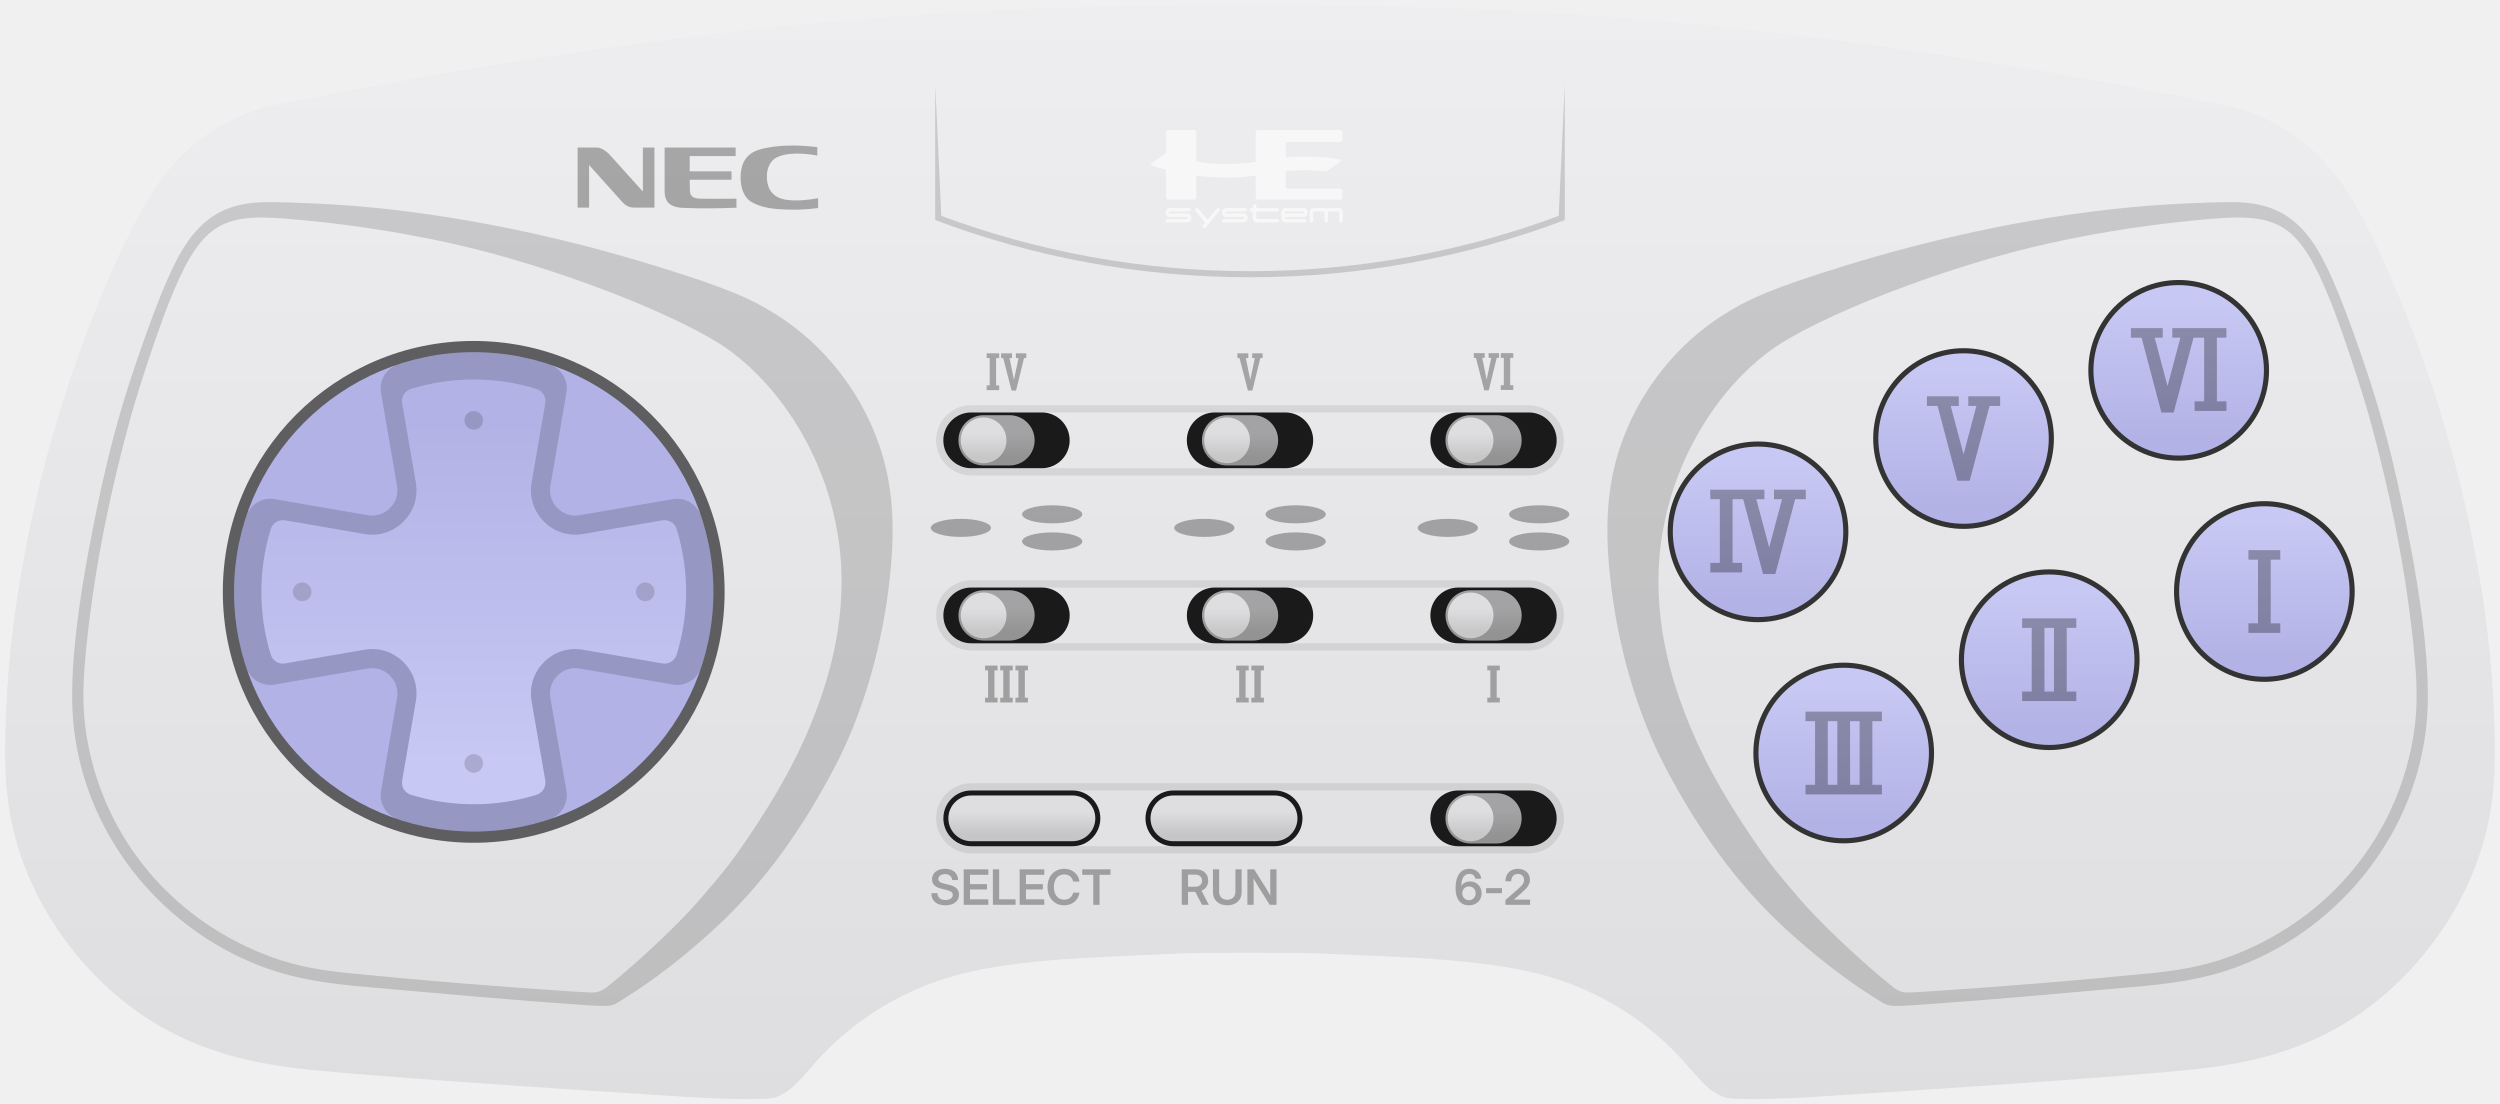
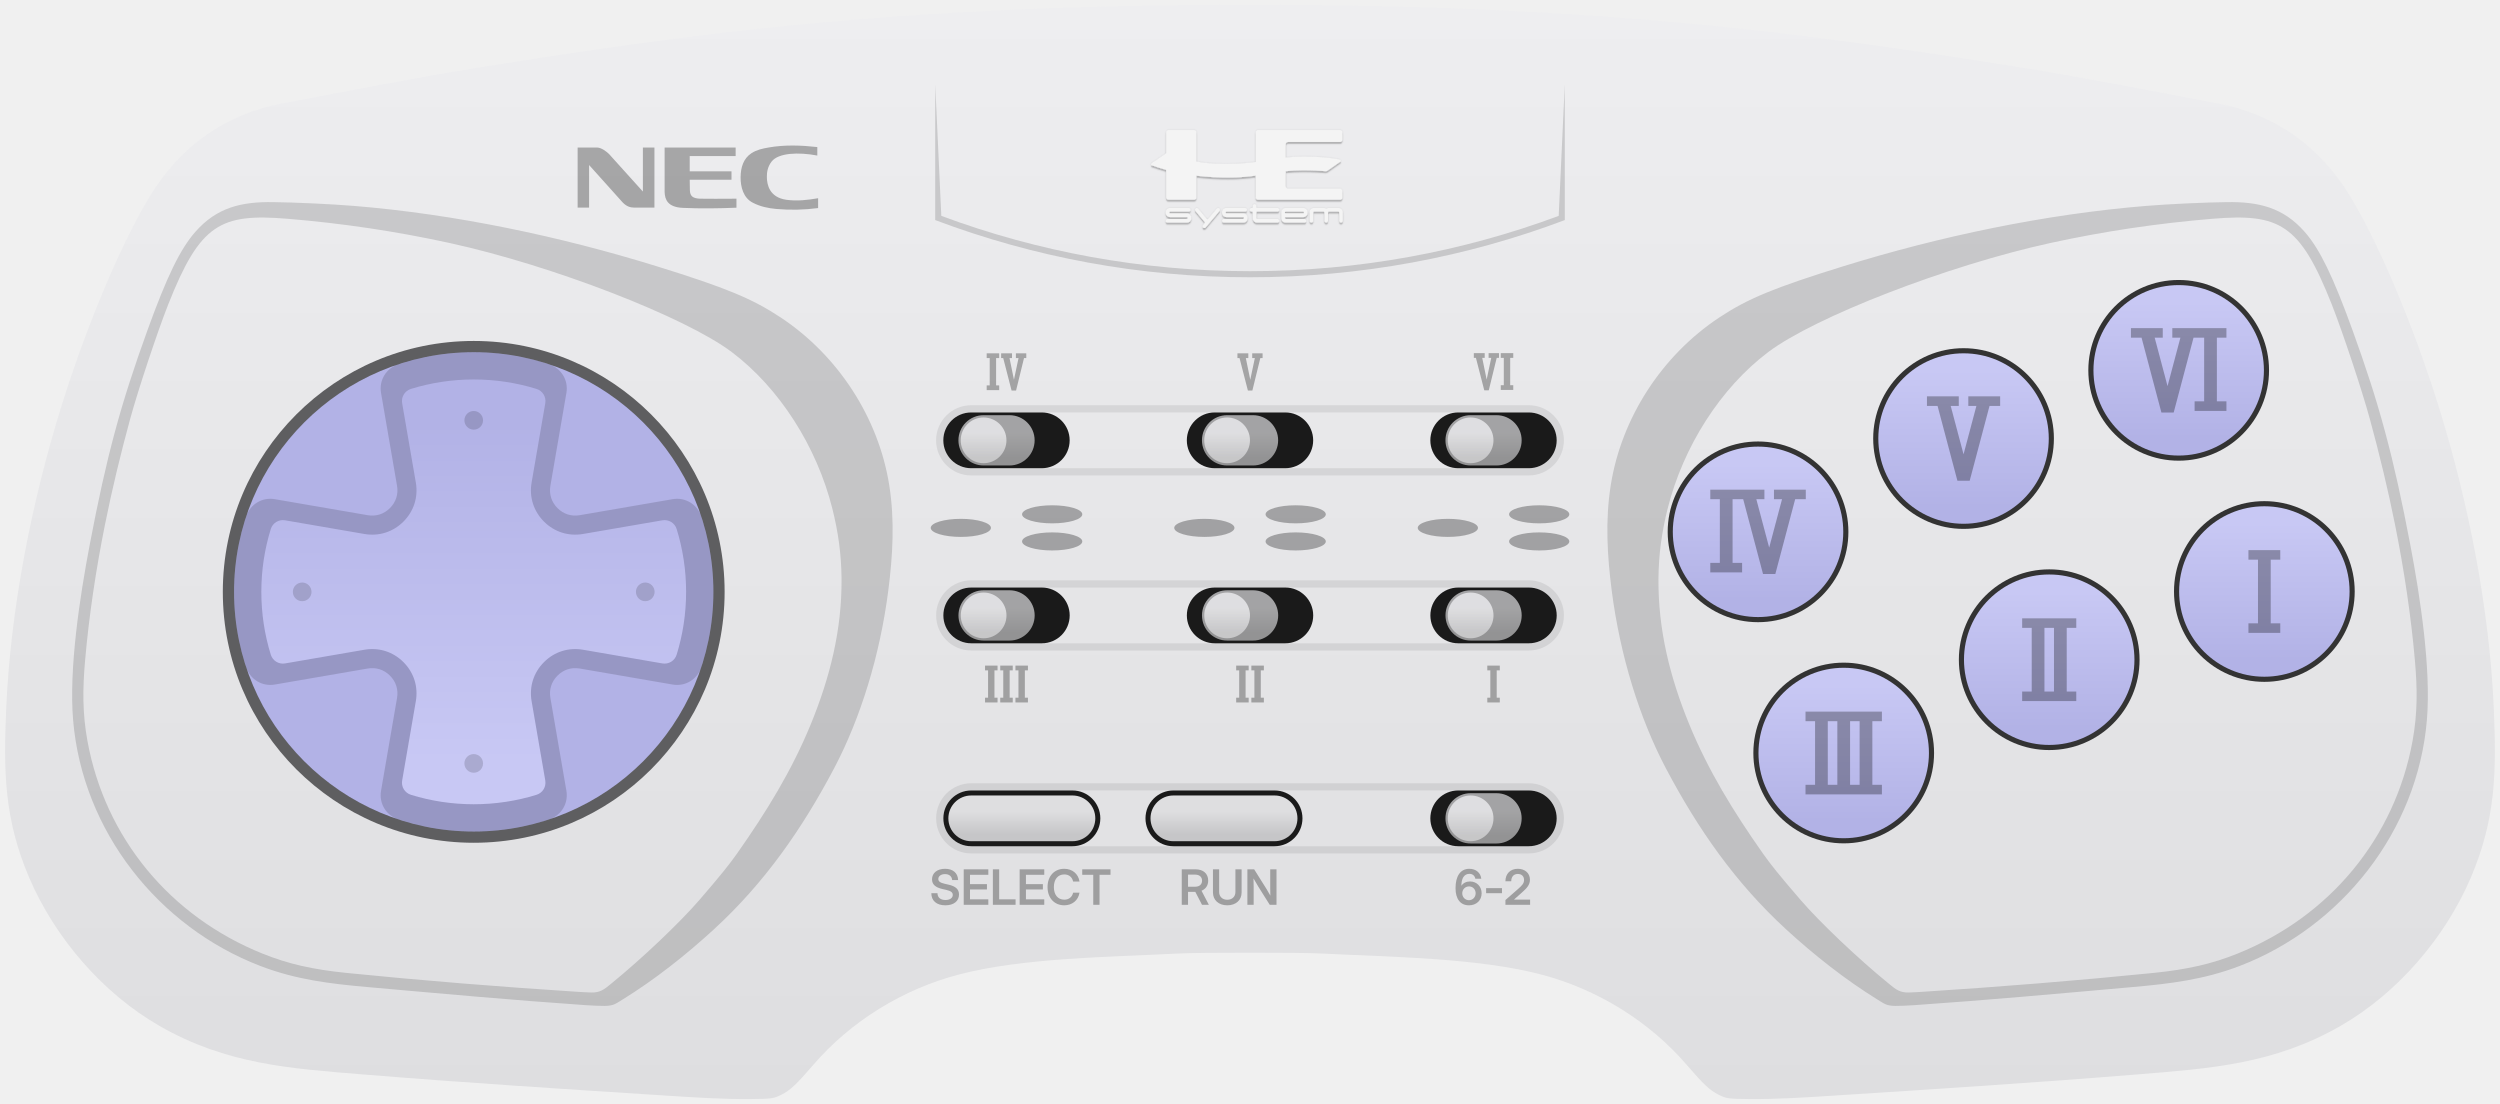
<svg xmlns="http://www.w3.org/2000/svg" xmlns:xlink="http://www.w3.org/1999/xlink" xml:space="preserve" viewBox="0 0 1232 544" width="1232px" height="544px" version="1.1" style="shape-rendering:geometricPrecision; fill-rule:evenodd; clip-rule:evenodd">
  <defs>
    <style type="text/css">
    .fil6 {fill:#1A1A1A}
    .fil7 {fill:#333333}
    .fil2 {fill:#5E5E60}
    .fil14 {fill:#B2B2E6}
    .fil5 {fill:black;fill-opacity:0.08}
    .fil1 {fill:black;fill-opacity:0.15}
    .fil3 {fill:black;fill-opacity:0.15}
    .fil9 {fill:black;fill-opacity:0.3}
    .fil8 {fill:black;fill-opacity:0.3}
-     .fil4 {fill:white;fill-opacity:0.6}
+     .fil4 {fill:#F4F4F4}
    .fil0 {fill:url(#id0)}
    .fil17 {fill:url(#id1)}
    .fil18 {fill:url(#id2)}
    .fil21 {fill:url(#id3)}
    .fil23 {fill:url(#id4)}
    .fil19 {fill:url(#id5)}
    .fil16 {fill:url(#id6)}
    .fil20 {fill:url(#id7)}
    .fil22 {fill:url(#id8)}
    .fil15 {fill:url(#id9)}
    .fil10 {fill:url(#id10)}
    .fil12 {fill:url(#id11)}
    .fil13 {fill:url(#id12);fill-opacity:0.7}
    .fil11 {fill:url(#id13);fill-opacity:0.7}
+     .shd0 {filter: drop-shadow(0px 1px .5px rgba(0, 0, 0, 0.2)) drop-shadow(0px 0px .5px rgba(0, 0, 0, 0.2))}
  </style>
    <linearGradient id="id0" gradientUnits="userSpaceOnUse" x1="616" y1="541.622" x2="616" y2="2.377">
      <stop offset="0" style="stop-opacity:1; stop-color:#DEDEE0" />
      <stop offset="1" style="stop-opacity:1; stop-color:#EEEEF0" />
    </linearGradient>
    <linearGradient id="id1" gradientUnits="userSpaceOnUse" x1="1073.655" y1="216.099" x2="1073.655" y2="148.899">
      <stop offset="0" style="stop-opacity:1; stop-color:#B2B2E6" />
      <stop offset="1" style="stop-opacity:1; stop-color:#C8C8F4" />
    </linearGradient>
    <linearGradient id="id2" gradientUnits="userSpaceOnUse" xlink:href="#id1" x1="967.636" y1="249.713" x2="967.636" y2="182.514">
  </linearGradient>
    <linearGradient id="id3" gradientUnits="userSpaceOnUse" xlink:href="#id1" x1="1009.854" y1="358.705" x2="1009.854" y2="291.505">
  </linearGradient>
    <linearGradient id="id4" gradientUnits="userSpaceOnUse" x1="603.176" y1="411.169" x2="603.176" y2="399.9">
      <stop offset="0" style="stop-opacity:1; stop-color:#C6C6C8" />
      <stop offset="1" style="stop-opacity:1; stop-color:#DEDEE0" />
    </linearGradient>
    <linearGradient id="id5" gradientUnits="userSpaceOnUse" xlink:href="#id1" x1="908.58" y1="404.679" x2="908.58" y2="337.48">
  </linearGradient>
    <linearGradient id="id6" gradientUnits="userSpaceOnUse" xlink:href="#id1" x1="866.362" y1="295.688" x2="866.362" y2="228.488">
  </linearGradient>
    <linearGradient id="id7" gradientUnits="userSpaceOnUse" xlink:href="#id1" x1="1115.874" y1="325.09" x2="1115.874" y2="257.891">
  </linearGradient>
    <linearGradient id="id8" gradientUnits="userSpaceOnUse" xlink:href="#id4" x1="503.561" y1="411.169" x2="503.561" y2="399.9">
  </linearGradient>
    <linearGradient id="id9" gradientUnits="userSpaceOnUse" xlink:href="#id1" x1="287.037" y1="207.938" x2="287.037" y2="375.4">
  </linearGradient>
    <linearGradient id="id10" gradientUnits="objectBoundingBox" xlink:href="#id4" x1="50%" y1="85%" x2="50%" y2="35%">
  </linearGradient>
    <linearGradient id="id11" gradientUnits="userSpaceOnUse" xlink:href="#id4" x1="724.717" y1="411.169" x2="724.717" y2="399.9">
  </linearGradient>
    <linearGradient id="id12" gradientUnits="userSpaceOnUse" xlink:href="#id4" x1="731.097" y1="411.958" x2="731.097" y2="399.562">
  </linearGradient>
    <linearGradient id="id13" gradientUnits="objectBoundingBox" xlink:href="#id4" x1="50%" y1="85%" x2="50%" y2="35%">
  </linearGradient>
  </defs>
  <g>
    <g id="shell">
      <path class="fil0" d="M330.484 540.054c-50.432,-3.221 -100.728,-6.422 -151.108,-10.525 -36.703,-2.989 -67.785,-5.021 -100.787,-23.959 -28.025,-16.081 -51.546,-43.455 -64.199,-73.055 -12.362,-28.918 -12.657,-52.408 -11.352,-82.918 2.112,-49.362 12.44,-101.59 27.002,-148.752 9.311,-30.153 26.491,-75.487 43.683,-103.922 15.138,-25.038 37.375,-40.7 65.914,-46.108 32.311,-6.122 64.648,-12.46 97.108,-17.691 40.23,-6.484 79.941,-12.276 120.381,-17.072 86.201,-10.224 172.205,-13.675 258.874,-13.675 86.669,0 172.673,3.451 258.874,13.675 40.44,4.796 80.151,10.588 120.381,17.072 32.46,5.231 64.797,11.569 97.108,17.691 28.539,5.408 50.776,21.07 65.914,46.108 17.192,28.435 34.372,73.769 43.683,103.922 14.562,47.162 24.89,99.39 27.002,148.752 1.305,30.51 1.01,54 -11.352,82.918 -12.653,29.6 -36.174,56.974 -64.199,73.055 -33.002,18.938 -64.084,20.97 -100.787,23.959 -50.38,4.103 -100.676,7.304 -151.108,10.525 -13.223,0.845 -26.24,1.674 -39.496,1.558 -10.304,-0.09 -11.294,-0.229 -15.028,-2.1 -4.381,-2.196 -7.439,-5.047 -15.572,-14.52 -18.681,-21.759 -44.431,-37.596 -72.172,-44.806 -31.563,-8.203 -73.584,-8.514 -107.11,-10.258 -6.959,-0.362 -21.021,-0.433 -36.138,-0.433 -15.117,0 -29.179,0.071 -36.138,0.433 -33.526,1.744 -75.547,2.055 -107.11,10.258 -27.741,7.21 -53.491,23.047 -72.172,44.806 -8.133,9.473 -11.191,12.324 -15.572,14.52 -3.734,1.871 -4.724,2.01 -15.028,2.1 -13.256,0.116 -26.273,-0.713 -39.496,-1.558z" />
      <path class="fil1" d="M306.644 492.676c15.956,-9.86 31.273,-21.971 45.054,-34.596 25.079,-22.976 43.546,-49.539 59.296,-79.343 13.19,-24.96 22.683,-56.064 26.742,-87.62 2.23,-17.337 3.235,-34.534 0.504,-51.878 -5.263,-33.42 -25.299,-64.084 -53.44,-82.744 -14.057,-9.322 -27.089,-14.712 -60.974,-25.222 -47.585,-14.758 -99.424,-25.719 -149.535,-29.812 -11.04,-0.902 -28.838,-1.725 -39.825,-1.864 -15.356,-0.194 -27.54,2.525 -38.198,14.653 -7.491,8.525 -13.98,21.973 -23.487,48.179 -13.376,36.872 -20.284,62.505 -28.557,105.96 -4.85,25.47 -10.339,61.141 -8.191,86.523 4.628,54.678 41.984,101.824 92.298,121.128 17.622,6.76 34.324,8.747 52.7,10.379 35.999,3.198 71.776,6.46 107.841,8.943 3.275,0.226 7.38,0.385 9.12,0.353 4.298,-0.077 5.196,-0.904 8.652,-3.039zm-15.302 -3.569c-2.669,-0.066 -6.522,-0.331 -7.329,-0.383 -37.246,-2.388 -76.03,-5.511 -113.029,-9.241 -17.018,-1.715 -28.992,-4.478 -41.365,-9.44 -45.928,-18.418 -77.816,-57.289 -86.506,-104.803 -2.526,-13.808 -2.403,-25.807 -1.183,-39.735 1.96,-22.365 5.385,-44.962 9.799,-66.959 3.54,-17.642 7.633,-34.524 12.371,-51.915 3.885,-14.261 13.412,-42.942 18.788,-56.566 15.691,-39.758 25.722,-44.97 58.725,-42.26 26.895,2.207 53.654,6.201 80.015,11.958 50.319,10.989 116.081,36.433 139.079,53.811 23.306,17.61 41.77,46.377 49.484,77.098 2.906,11.571 4.436,22.655 4.523,34.622 0.181,25.043 -5.657,48.445 -15.156,71.602 -9.452,23.043 -21.809,43.025 -36.192,63.513 -3.964,5.648 -8.359,11.079 -18.511,22.874 -9.758,11.339 -28.555,29.187 -43.757,41.548 -3.341,2.716 -5.257,4.388 -9.756,4.276z" />
      <path class="fil1" d="M925.356 492.676c-15.956,-9.86 -31.273,-21.971 -45.054,-34.596 -25.079,-22.976 -43.546,-49.539 -59.296,-79.343 -13.19,-24.96 -22.683,-56.064 -26.742,-87.62 -2.23,-17.337 -3.235,-34.534 -0.504,-51.878 5.263,-33.42 25.299,-64.084 53.44,-82.744 14.057,-9.322 27.089,-14.712 60.974,-25.222 47.585,-14.758 99.424,-25.719 149.535,-29.812 11.04,-0.902 28.838,-1.725 39.825,-1.864 15.356,-0.194 27.54,2.525 38.198,14.653 7.491,8.525 13.98,21.973 23.487,48.179 13.376,36.872 20.284,62.505 28.557,105.96 4.85,25.47 10.339,61.141 8.191,86.523 -4.628,54.678 -41.984,101.824 -92.298,121.128 -17.622,6.76 -34.324,8.747 -52.7,10.379 -35.999,3.198 -71.776,6.46 -107.841,8.943 -3.275,0.226 -7.38,0.385 -9.12,0.353 -4.298,-0.077 -5.196,-0.904 -8.652,-3.039zm15.302 -3.569c2.669,-0.066 6.522,-0.331 7.329,-0.383 37.246,-2.388 76.03,-5.511 113.029,-9.241 17.018,-1.715 28.992,-4.478 41.365,-9.44 45.928,-18.418 77.816,-57.289 86.506,-104.803 2.526,-13.808 2.403,-25.807 1.183,-39.735 -1.96,-22.365 -5.385,-44.962 -9.799,-66.959 -3.54,-17.642 -7.633,-34.524 -12.371,-51.915 -3.885,-14.261 -13.412,-42.942 -18.788,-56.566 -15.691,-39.758 -25.722,-44.97 -58.725,-42.26 -26.895,2.207 -53.654,6.201 -80.015,11.958 -50.319,10.989 -116.081,36.433 -139.079,53.811 -23.306,17.61 -41.77,46.377 -49.484,77.098 -2.906,11.571 -4.436,22.655 -4.523,34.622 -0.181,25.043 5.657,48.445 15.156,71.602 9.452,23.043 21.809,43.025 36.192,63.513 3.964,5.648 8.359,11.079 18.511,22.874 9.758,11.339 28.555,29.187 43.757,41.548 3.341,2.716 5.257,4.388 9.756,4.276z" />
      <circle class="fil2" cx="233.448" cy="291.67" r="123.646" />
      <path class="fil3" d="M771.123 108.457c-48.242,18.197 -100.513,28.182 -155.123,28.182 -54.61,0 -106.881,-9.985 -155.123,-28.182l0 -66.877 2.998 64.808c47.373,17.61 98.62,27.252 152.125,27.252 53.505,0 104.752,-9.642 152.125,-27.252l2.998 -64.808 0 66.877z" />
-       <path class="fil4" d="M660.393 98.399c-13.48,0 -26.961,0 -40.441,0 -0.617,0 -1.121,-0.504 -1.121,-1.121l0 -10.747c-3.96,0.545 -8.254,0.958 -13.403,0.958 -5.347,0 -10.642,-0.284 -15.861,-0.918l0 10.707c0,0.617 -0.503,1.121 -1.12,1.121l-12.645 0c-0.616,0 -1.12,-0.504 -1.12,-1.121l0 -13.589c-2.381,-0.649 -4.74,-1.39 -7.074,-2.231 -0.203,-0.073 -0.339,-0.243 -0.365,-0.456 -0.028,-0.215 0.061,-0.412 0.239,-0.535l7.2 -4.919 0 -10.346c0,-0.616 0.504,-1.121 1.12,-1.121l12.645 0c0.617,0 1.12,0.505 1.12,1.121l0 14.405c3.606,0.702 8.171,1.181 14.585,1.181 5.836,0 10.522,-0.408 14.679,-0.95l0 -14.636c0,-0.616 0.504,-1.121 1.121,-1.121 13.48,0 26.961,0 40.441,0 0.617,0 1.121,0.505 1.121,1.121l0 3.633c0,0.616 -0.504,1.12 -1.121,1.12l-25.678 0c-0.618,0 -1.121,0.504 -1.121,1.121l0 6.585c2.647,-0.299 5.422,-0.495 8.534,-0.495 4.596,0 12.698,0.249 18.201,1.487 0.221,0.05 0.382,0.216 0.426,0.439 0.045,0.223 -0.042,0.437 -0.228,0.568l-6.268 4.38c-0.327,0.228 -0.677,0.325 -1.076,0.299 -2.559,-0.173 -5.385,-0.404 -10.577,-0.44 -3.289,-0.023 -6.234,0.162 -9.012,0.459l0 7.477c0,0.618 0.503,1.121 1.121,1.121l25.678 0c0.617,0 1.121,0.503 1.121,1.12l0 3.202c0,0.617 -0.504,1.121 -1.121,1.121zm-74.526 4.088c0.484,0 0.877,0.393 0.877,0.878 0,0.484 -0.393,0.877 -0.877,0.877l-9.233 0c-0.232,0 -0.421,0.189 -0.421,0.421l0 0.117c0,0.231 0.189,0.42 0.421,0.42l8.329 0c1.157,0 2.1,0.944 2.1,2.1 0,0.089 0,0.178 0,0.267 0,1.157 -0.943,2.101 -2.1,2.101l-9.628 0c-0.484,0 -0.877,-0.394 -0.877,-0.878 0,-0.485 0.393,-0.877 0.877,-0.877l9.552 0c0.232,0 0.421,-0.189 0.421,-0.421l0 -0.116c0,-0.232 -0.189,-0.421 -0.421,-0.421l-8.329 0c-1.157,0 -2.1,-0.943 -2.1,-2.101l0 -0.266c0,-1.157 0.943,-2.101 2.1,-2.101l9.309 0zm74.993 7.181c0.485,0 0.878,-0.393 0.878,-0.878l0 -4.202c0,-1.157 -0.944,-2.101 -2.1,-2.101 -1.619,0 -3.236,0 -4.855,0 -0.455,0 -0.877,0.147 -1.222,0.395 -0.345,-0.248 -0.767,-0.395 -1.223,-0.395 -1.618,0 -3.237,0 -4.855,0 -1.157,0 -2.1,0.944 -2.1,2.101l0 4.202c0,0.485 0.393,0.878 0.877,0.878 0.485,0 0.878,-0.393 0.878,-0.878l0 -4.127c0,-0.232 0.189,-0.421 0.421,-0.421l4.703 0c0.232,0 0.421,0.189 0.421,0.421l0 4.127c0,0.485 0.393,0.878 0.878,0.878 0.484,0 0.877,-0.393 0.877,-0.878l0 -4.127c0,-0.232 0.189,-0.421 0.42,-0.421l4.704 0c0.233,0 0.421,0.189 0.421,0.421l0 4.127c0,0.485 0.393,0.878 0.877,0.878zm-47.229 -7.181c0.484,0 0.877,0.393 0.877,0.878 0,0.484 -0.393,0.877 -0.877,0.877l-9.234 0c-0.232,0 -0.421,0.189 -0.421,0.421l0 0.117c0,0.231 0.189,0.42 0.421,0.42l8.33 0c1.156,0 2.1,0.944 2.1,2.1 0,0.089 0,0.178 0,0.267 0,1.157 -0.944,2.101 -2.1,2.101l-9.628 0c-0.485,0 -0.878,-0.394 -0.878,-0.878 0,-0.485 0.393,-0.877 0.878,-0.877l9.552 0c0.232,0 0.42,-0.189 0.42,-0.421l0 -0.116c0,-0.232 -0.188,-0.421 -0.42,-0.421l-8.329 0c-1.157,0 -2.101,-0.943 -2.101,-2.101l0 -0.266c0,-1.157 0.944,-2.101 2.101,-2.101l9.309 0zm-13.981 0.314c0.311,-0.371 0.865,-0.42 1.236,-0.108 0.371,0.311 0.42,0.865 0.108,1.236l-6.82 8.128c-0.313,0.371 -0.866,0.419 -1.237,0.108 -0.371,-0.311 -0.42,-0.864 -0.108,-1.235l0.842 -1.004c0.133,-0.158 0.133,-0.383 0,-0.541l-4.579 -5.456c-0.311,-0.371 -0.262,-0.925 0.109,-1.236 0.371,-0.312 0.924,-0.263 1.236,0.108l4.284 5.106c0.083,0.098 0.194,0.15 0.323,0.15 0.128,0 0.239,-0.052 0.321,-0.15l4.285 -5.106zm43.18 5.112c0.485,0 0.877,0.392 0.877,0.877 0,0.485 -0.392,0.878 -0.877,0.878l-9.308 0c-1.157,0 -2.101,-0.944 -2.101,-2.101 0,-0.993 0,-1.986 0,-2.979 0,-1.157 0.944,-2.101 2.101,-2.101l8.761 0c1.157,0 2.101,0.944 2.101,2.101 0,0.089 0,0.178 0,0.266 0,1.158 -0.944,2.101 -2.101,2.101l-8.686 0c-0.232,0 -0.421,0.189 -0.421,0.421l0 0.116c0,0.232 0.189,0.421 0.421,0.421l9.233 0zm-9.233 -3.671l8.611 0c0.232,0 0.421,0.189 0.421,0.421l0 0.117c0,0.231 -0.189,0.42 -0.421,0.42l-8.611 0c-0.232,0 -0.421,-0.189 -0.421,-0.42l0 -0.117c0,-0.232 0.189,-0.421 0.421,-0.421zm-4.09 3.671c0.484,0 0.877,0.392 0.877,0.877 0,0.484 -0.393,0.878 -0.877,0.878l-10.027 0c-1.157,0 -2.1,-0.944 -2.1,-2.101l0 -2.904c0,-0.232 -0.189,-0.421 -0.42,-0.421l-0.218 0c-0.485,0 -0.878,-0.393 -0.878,-0.877 0,-0.485 0.393,-0.878 0.878,-0.878l0.217 0c0.232,0 0.421,-0.188 0.421,-0.42l0 -0.617c0,-0.485 0.393,-0.878 0.877,-0.878 0.485,0 0.878,0.393 0.878,0.878l0 0.617c0,0.232 0.189,0.42 0.421,0.42l9.951 0c0.484,0 0.877,0.393 0.877,0.878 0,0.484 -0.393,0.877 -0.877,0.877l-9.951 0c-0.232,0 -0.421,0.189 -0.421,0.421l0 2.829c0,0.232 0.189,0.421 0.421,0.421l9.951 0z" />
+       <path class="fil4 shd0" d="M660.393 98.399c-13.48,0 -26.961,0 -40.441,0 -0.617,0 -1.121,-0.504 -1.121,-1.121l0 -10.747c-3.96,0.545 -8.254,0.958 -13.403,0.958 -5.347,0 -10.642,-0.284 -15.861,-0.918l0 10.707c0,0.617 -0.503,1.121 -1.12,1.121l-12.645 0c-0.616,0 -1.12,-0.504 -1.12,-1.121l0 -13.589c-2.381,-0.649 -4.74,-1.39 -7.074,-2.231 -0.203,-0.073 -0.339,-0.243 -0.365,-0.456 -0.028,-0.215 0.061,-0.412 0.239,-0.535l7.2 -4.919 0 -10.346c0,-0.616 0.504,-1.121 1.12,-1.121l12.645 0c0.617,0 1.12,0.505 1.12,1.121l0 14.405c3.606,0.702 8.171,1.181 14.585,1.181 5.836,0 10.522,-0.408 14.679,-0.95l0 -14.636c0,-0.616 0.504,-1.121 1.121,-1.121 13.48,0 26.961,0 40.441,0 0.617,0 1.121,0.505 1.121,1.121l0 3.633c0,0.616 -0.504,1.12 -1.121,1.12l-25.678 0c-0.618,0 -1.121,0.504 -1.121,1.121l0 6.585c2.647,-0.299 5.422,-0.495 8.534,-0.495 4.596,0 12.698,0.249 18.201,1.487 0.221,0.05 0.382,0.216 0.426,0.439 0.045,0.223 -0.042,0.437 -0.228,0.568l-6.268 4.38c-0.327,0.228 -0.677,0.325 -1.076,0.299 -2.559,-0.173 -5.385,-0.404 -10.577,-0.44 -3.289,-0.023 -6.234,0.162 -9.012,0.459l0 7.477c0,0.618 0.503,1.121 1.121,1.121l25.678 0c0.617,0 1.121,0.503 1.121,1.12l0 3.202c0,0.617 -0.504,1.121 -1.121,1.121zm-74.526 4.088c0.484,0 0.877,0.393 0.877,0.878 0,0.484 -0.393,0.877 -0.877,0.877l-9.233 0c-0.232,0 -0.421,0.189 -0.421,0.421l0 0.117c0,0.231 0.189,0.42 0.421,0.42l8.329 0c1.157,0 2.1,0.944 2.1,2.1 0,0.089 0,0.178 0,0.267 0,1.157 -0.943,2.101 -2.1,2.101l-9.628 0c-0.484,0 -0.877,-0.394 -0.877,-0.878 0,-0.485 0.393,-0.877 0.877,-0.877l9.552 0c0.232,0 0.421,-0.189 0.421,-0.421l0 -0.116c0,-0.232 -0.189,-0.421 -0.421,-0.421l-8.329 0c-1.157,0 -2.1,-0.943 -2.1,-2.101l0 -0.266c0,-1.157 0.943,-2.101 2.1,-2.101l9.309 0zm74.993 7.181c0.485,0 0.878,-0.393 0.878,-0.878l0 -4.202c0,-1.157 -0.944,-2.101 -2.1,-2.101 -1.619,0 -3.236,0 -4.855,0 -0.455,0 -0.877,0.147 -1.222,0.395 -0.345,-0.248 -0.767,-0.395 -1.223,-0.395 -1.618,0 -3.237,0 -4.855,0 -1.157,0 -2.1,0.944 -2.1,2.101l0 4.202c0,0.485 0.393,0.878 0.877,0.878 0.485,0 0.878,-0.393 0.878,-0.878l0 -4.127c0,-0.232 0.189,-0.421 0.421,-0.421l4.703 0c0.232,0 0.421,0.189 0.421,0.421l0 4.127c0,0.485 0.393,0.878 0.878,0.878 0.484,0 0.877,-0.393 0.877,-0.878l0 -4.127c0,-0.232 0.189,-0.421 0.42,-0.421l4.704 0c0.233,0 0.421,0.189 0.421,0.421l0 4.127c0,0.485 0.393,0.878 0.877,0.878zm-47.229 -7.181c0.484,0 0.877,0.393 0.877,0.878 0,0.484 -0.393,0.877 -0.877,0.877l-9.234 0c-0.232,0 -0.421,0.189 -0.421,0.421l0 0.117c0,0.231 0.189,0.42 0.421,0.42l8.33 0c1.156,0 2.1,0.944 2.1,2.1 0,0.089 0,0.178 0,0.267 0,1.157 -0.944,2.101 -2.1,2.101l-9.628 0c-0.485,0 -0.878,-0.394 -0.878,-0.878 0,-0.485 0.393,-0.877 0.878,-0.877l9.552 0c0.232,0 0.42,-0.189 0.42,-0.421l0 -0.116c0,-0.232 -0.188,-0.421 -0.42,-0.421l-8.329 0c-1.157,0 -2.101,-0.943 -2.101,-2.101l0 -0.266c0,-1.157 0.944,-2.101 2.101,-2.101l9.309 0zm-13.981 0.314c0.311,-0.371 0.865,-0.42 1.236,-0.108 0.371,0.311 0.42,0.865 0.108,1.236l-6.82 8.128c-0.313,0.371 -0.866,0.419 -1.237,0.108 -0.371,-0.311 -0.42,-0.864 -0.108,-1.235l0.842 -1.004c0.133,-0.158 0.133,-0.383 0,-0.541l-4.579 -5.456c-0.311,-0.371 -0.262,-0.925 0.109,-1.236 0.371,-0.312 0.924,-0.263 1.236,0.108l4.284 5.106c0.083,0.098 0.194,0.15 0.323,0.15 0.128,0 0.239,-0.052 0.321,-0.15l4.285 -5.106zm43.18 5.112c0.485,0 0.877,0.392 0.877,0.877 0,0.485 -0.392,0.878 -0.877,0.878l-9.308 0c-1.157,0 -2.101,-0.944 -2.101,-2.101 0,-0.993 0,-1.986 0,-2.979 0,-1.157 0.944,-2.101 2.101,-2.101l8.761 0c1.157,0 2.101,0.944 2.101,2.101 0,0.089 0,0.178 0,0.266 0,1.158 -0.944,2.101 -2.101,2.101l-8.686 0c-0.232,0 -0.421,0.189 -0.421,0.421l0 0.116c0,0.232 0.189,0.421 0.421,0.421l9.233 0zm-9.233 -3.671l8.611 0c0.232,0 0.421,0.189 0.421,0.421l0 0.117c0,0.231 -0.189,0.42 -0.421,0.42l-8.611 0c-0.232,0 -0.421,-0.189 -0.421,-0.42l0 -0.117c0,-0.232 0.189,-0.421 0.421,-0.421zm-4.09 3.671c0.484,0 0.877,0.392 0.877,0.877 0,0.484 -0.393,0.878 -0.877,0.878l-10.027 0c-1.157,0 -2.1,-0.944 -2.1,-2.101l0 -2.904c0,-0.232 -0.189,-0.421 -0.42,-0.421l-0.218 0c-0.485,0 -0.878,-0.393 -0.878,-0.877 0,-0.485 0.393,-0.878 0.878,-0.878l0.217 0c0.232,0 0.421,-0.188 0.421,-0.42l0 -0.617c0,-0.485 0.393,-0.878 0.877,-0.878 0.485,0 0.878,0.393 0.878,0.878l0 0.617c0,0.232 0.189,0.42 0.421,0.42l9.951 0c0.484,0 0.877,0.393 0.877,0.878 0,0.484 -0.393,0.877 -0.877,0.877l-9.951 0c-0.232,0 -0.421,0.189 -0.421,0.421l0 2.829c0,0.232 0.189,0.421 0.421,0.421l9.951 0z" />
      <path class="fil5" d="M478.607 203.254c-7.59,0 -13.744,6.153 -13.744,13.743 0,7.591 6.154,13.744 13.744,13.744 94.002,0 149.618,0 274.786,0 7.59,0 13.743,-6.153 13.743,-13.744 0,-7.59 -6.153,-13.743 -13.743,-13.743 -125.158,0 -180.788,0 -274.786,0zm274.786 -3.552c9.552,0 17.296,7.743 17.296,17.295 0,9.552 -7.744,17.296 -17.296,17.296 -91.74,0 -182.608,0 -274.786,0 -9.552,0 -17.296,-7.744 -17.296,-17.296 0,-9.552 7.744,-17.295 17.296,-17.295 93.078,0 184.44,0 274.786,0z" />
      <path class="fil5" d="M478.623 289.535c-7.59,0 -13.743,6.153 -13.743,13.743 0,7.59 6.153,13.744 13.743,13.744 94.002,0 149.618,0 274.786,0 7.59,0 13.743,-6.154 13.743,-13.744 0,-7.59 -6.153,-13.743 -13.743,-13.743 -125.157,0 -180.788,0 -274.786,0zm274.786 -3.552c9.552,0 17.296,7.743 17.296,17.295 0,9.552 -7.744,17.296 -17.296,17.296 -91.74,0 -182.608,0 -274.786,0 -9.552,0 -17.296,-7.744 -17.296,-17.296 0,-9.552 7.744,-17.295 17.296,-17.295 93.079,0 184.44,0 274.786,0z" />
      <path class="fil5" d="M478.623 389.537c-7.59,0 -13.743,6.154 -13.743,13.744 0,7.59 6.153,13.743 13.743,13.743 94.002,0 149.618,0 274.786,0 7.59,0 13.743,-6.153 13.743,-13.743 0,-7.59 -6.153,-13.744 -13.743,-13.744 -125.157,0 -180.788,0 -274.786,0zm274.786 -3.552c9.552,0 17.296,7.744 17.296,17.296 0,9.552 -7.744,17.295 -17.296,17.295 -91.74,0 -182.608,0 -274.786,0 -9.552,0 -17.296,-7.743 -17.296,-17.295 0,-9.552 7.744,-17.296 17.296,-17.296 93.079,0 184.44,0 274.786,0z" />
      <path class="fil6" d="M478.623 389.537c-7.59,0 -13.743,6.154 -13.743,13.744 0,7.59 6.153,13.743 13.743,13.743 20.482,0 29.569,0 49.876,0 7.591,0 13.744,-6.153 13.744,-13.743 0,-7.59 -6.153,-13.744 -13.744,-13.744 -20.528,0 -29.108,0 -49.876,0z" />
      <path class="fil6" d="M578.238 389.537c-7.59,0 -13.744,6.154 -13.744,13.744 0,7.59 6.154,13.743 13.744,13.743 20.482,0 29.569,0 49.876,0 7.59,0 13.743,-6.153 13.743,-13.743 0,-7.59 -6.153,-13.744 -13.743,-13.744 -20.529,0 -29.108,0 -49.876,0z" />
      <circle class="fil7" cx="866.362" cy="262.088" r="44.528" />
      <circle class="fil7" cx="1073.655" cy="182.499" r="44.528" />
      <circle class="fil7" cx="967.636" cy="216.114" r="44.528" />
      <circle class="fil7" cx="908.58" cy="371.08" r="44.528" />
      <circle class="fil7" cx="1115.874" cy="291.491" r="44.528" />
      <circle class="fil7" cx="1009.854" cy="325.105" r="44.528" />
    </g>
    <g>
      <path class="fil8" d="M284.659 72.695l9.516 0c2.18,0 4.759,2.046 5.915,3.157l16.72 18.544 0 -21.701 5.693 0 0 29.617 -9.962 0c-1.778,-0.044 -3.513,-0.4 -5.558,-2.401l-16.676 -18.588 0 20.989 -5.648 0 0 -29.617zm118.51 29.839c-6.826,0.905 -13.73,1.054 -20.589,0.445 -4.047,-0.356 -8.004,-1.201 -11.651,-3.113 -4.58,-2.357 -6.003,-7.693 -5.958,-12.54 0.044,-4.847 1.378,-9.205 5.336,-11.829 2.623,-1.69 5.425,-2.268 8.404,-2.802 8.049,-1.423 16.143,-1.111 24.058,-0.222l0 4.18c-9.338,-1.779 -19.122,-1.334 -22.501,2.935 -2.046,2.668 -2.357,5.336 -2.357,7.56 0,4.002 1.379,10.094 9.516,11.295 5.337,0.756 10.584,0.134 15.742,-0.756l0 4.847zm-58.299 -4.625c0.845,0.045 13.652,0.089 18.055,0l0 4.447c-8.849,0.356 -17.388,0.49 -26.326,0.089 -7.604,-0.311 -8.938,-4.135 -9.071,-7.782l0 -21.968 34.997 0 0 4.225 -22.635 0 0 7.515 20.589 0 0 4.136 -20.589 0c0,2.223 0.044,4.758 0.089,5.203 0.089,2.89 1.423,3.957 4.891,4.135z" />
      <path class="fil9" d="M465.875 446.139c4.144,0 6.724,-2.064 6.724,-5.32 0,-2.564 -1.624,-4.072 -5.244,-4.88l-1.772 -0.408c-2.28,-0.528 -3.184,-1.184 -3.184,-2.356 0,-1.428 1.372,-2.42 3.312,-2.42 2.044,0 3.384,1.112 3.512,2.948l2.932 0c-0.104,-3.464 -2.52,-5.564 -6.432,-5.564 -3.864,0 -6.42,2.076 -6.42,5.188 0,2.448 1.6,3.98 5.092,4.776l1.88 0.424c2.336,0.536 3.252,1.252 3.252,2.48 0,1.536 -1.444,2.516 -3.628,2.516 -2.432,0 -3.888,-1.252 -3.908,-3.36l-3.028 0c0,3.736 2.584,5.976 6.912,5.976zm9.044 -0.268l12.128 0 0 -2.68 -9.032 0 0 -4.852 8.352 0 0 -2.64 -8.352 0 0 -4.612 9.032 0 0 -2.68 -12.128 0 0 17.464zm14.368 0l11.192 0 0 -2.68 -8.096 0 0 -14.788 -3.096 0 0 17.468zm13.196 0l12.128 0 0 -2.68 -9.032 0 0 -4.852 8.352 0 0 -2.64 -8.352 0 0 -4.612 9.032 0 0 -2.68 -12.128 0 0 17.464zm21.972 0.264c3.936,0 6.936,-2.436 7.524,-6.236l-3.14 0c-0.492,2.208 -2.136,3.46 -4.36,3.46 -3.212,0 -5.132,-2.468 -5.132,-6.208 0,-3.764 1.932,-6.232 5.132,-6.232 2.236,0 3.88,1.264 4.348,3.484l3.152 0c-0.588,-3.812 -3.588,-6.26 -7.524,-6.26 -4.816,0 -8.228,3.536 -8.228,9.008 0,5.436 3.412,8.984 8.228,8.984zm8.864 -15.048l5.436 0 0 14.788 3.096 0 0 -14.788 5.411 0 0 -2.68 -13.943 0 0 2.68z" />
      <path class="fil9" d="M582.365 445.875l3.096 0 0 -6.36 3.516 0c0.031,0 0.056,0 0.079,0l3.285 6.36 3.384 0 -3.62 -6.92c2.06,-0.84 3.292,-2.584 3.292,-4.972 0,-3.432 -2.384,-5.58 -6.224,-5.58l-6.808 0 0 17.472zm3.096 -8.904l0 -5.952 3.54 0c2.084,0 3.372,1.14 3.372,2.964 0,1.836 -1.288,2.988 -3.352,2.988l-3.56 0zm19.348 9.168c4.272,0 7.052,-2.596 7.052,-6.308l0 -11.428 -3.048 0 0 11.18c0,2.228 -1.548,3.82 -4.004,3.82 -2.452,0 -4.012,-1.604 -4.012,-3.82l0 -11.18 -3.048 0 0 11.428c0,3.724 2.78,6.308 7.06,6.308zm9.9 -0.264l3.096 0 0 -8.784c0,-0.76 -0.012,-2.26 -0.084,-4.208 1.064,1.888 1.988,3.436 2.48,4.22l5.52 8.772 3.34 0 0 -17.472 -3.096 0 0 9.52c0,0.692 0.024,2.148 0.072,3.46 -0.692,-1.244 -1.464,-2.58 -1.872,-3.236l-6.116 -9.744 -3.34 0 0 17.472z" />
      <path class="fil9" d="M723.898 446.139c3.676,0 6.252,-2.424 6.252,-5.94 0,-3.34 -2.412,-5.816 -5.724,-5.816 -1.832,0 -3.392,0.776 -4.24,2.112l-0.02 0c0,-3.468 1.268,-5.864 3.944,-5.864 1.608,0 2.656,0.936 2.936,2.408l2.928 0c-0.304,-2.844 -2.552,-4.896 -5.888,-4.896 -4.516,0 -6.8,3.764 -6.8,9.544 0,5.36 2.412,8.452 6.612,8.452zm-0.012 -2.52c-1.836,0 -3.292,-1.492 -3.292,-3.408 0,-1.904 1.48,-3.388 3.332,-3.388 1.864,0 3.272,1.46 3.272,3.376 0,1.928 -1.456,3.42 -3.312,3.42zm16.296 -5.948l-7.824 0 0 2.488 7.824 0 0 -2.488zm1.696 8.204l12.16 0 0 -2.544 -7.944 0 0 -0.02 4.024 -3.58c2.48,-2.172 3.84,-3.828 3.84,-6.208 0,-3.248 -2.492,-5.384 -5.968,-5.384 -3.732,0 -6.124,2.46 -6.124,6.156l2.872 0c0,-2.24 1.216,-3.612 3.252,-3.612 1.884,0 3.064,1.148 3.064,2.98 0,1.7 -1.076,2.744 -2.84,4.32l-6.336 5.548 0 2.344z" />
      <path class="fil8" d="M593.502 255.685c8.197,0 14.842,1.993 14.842,4.453 0,2.459 -6.645,4.453 -14.842,4.453 -8.197,0 -14.843,-1.994 -14.843,-4.453 0,-2.46 6.646,-4.453 14.843,-4.453zm45.013 -6.679c8.197,0 14.842,1.993 14.842,4.453 0,2.459 -6.645,4.453 -14.842,4.453 -8.198,0 -14.843,-1.994 -14.843,-4.453 0,-2.46 6.645,-4.453 14.843,-4.453zm0 13.358c8.197,0 14.842,1.994 14.842,4.453 0,2.46 -6.645,4.453 -14.842,4.453 -8.198,0 -14.843,-1.993 -14.843,-4.453 0,-2.459 6.645,-4.453 14.843,-4.453z" />
      <path class="fil8" d="M473.499 255.685c8.197,0 14.842,1.993 14.842,4.453 0,2.459 -6.645,4.453 -14.842,4.453 -8.197,0 -14.843,-1.994 -14.843,-4.453 0,-2.46 6.646,-4.453 14.843,-4.453zm45.013 -6.679c8.197,0 14.842,1.993 14.842,4.453 0,2.459 -6.645,4.453 -14.842,4.453 -8.198,0 -14.843,-1.994 -14.843,-4.453 0,-2.46 6.645,-4.453 14.843,-4.453zm0 13.358c8.197,0 14.842,1.994 14.842,4.453 0,2.46 -6.645,4.453 -14.842,4.453 -8.198,0 -14.843,-1.993 -14.843,-4.453 0,-2.459 6.645,-4.453 14.843,-4.453z" />
      <path class="fil8" d="M713.505 255.685c8.197,0 14.842,1.993 14.842,4.453 0,2.459 -6.645,4.453 -14.842,4.453 -8.197,0 -14.843,-1.994 -14.843,-4.453 0,-2.46 6.646,-4.453 14.843,-4.453zm45.013 -6.679c8.197,0 14.842,1.993 14.842,4.453 0,2.459 -6.645,4.453 -14.842,4.453 -8.198,0 -14.843,-1.994 -14.843,-4.453 0,-2.46 6.645,-4.453 14.843,-4.453zm0 13.358c8.197,0 14.842,1.994 14.842,4.453 0,2.46 -6.645,4.453 -14.842,4.453 -8.198,0 -14.843,-1.993 -14.843,-4.453 0,-2.459 6.645,-4.453 14.843,-4.453z" />
      <path class="fil9" d="M739.577 192.174l0 -2.347 1.494 0 0 -13.467 -1.494 0 0 -2.347 6.16 0 0 2.347 -1.52 0 0 13.467 1.52 0 0 2.347 -6.16 0zm-8.124 0.186l-4.12 -16 -1.031 0 0 -2.347 5.36 0 0 2.347 -1.227 0 2.187 10.693 2.262 -10.693 -1.302 0 0 -2.347 5.12 0 0 2.347 -1.12 0 -3.92 16 -2.209 0z" />
      <polygon class="fil9" points="614.959,192.454 610.839,176.453 609.808,176.453 609.808,174.107 615.168,174.107 615.168,176.453 613.941,176.453 616.128,187.147 618.39,176.453 617.088,176.453 617.088,174.107 622.208,174.107 622.208,176.453 621.088,176.453 617.168,192.454 " />
      <path class="fil9" d="M498.505 192.454l-4.12 -16.001 -1.031 0 0 -2.346 5.36 0 0 2.346 -1.227 0 2.187 10.694 2.262 -10.694 -1.302 0 0 -2.346 5.12 0 0 2.346 -1.12 0 -3.92 16.001 -2.209 0zm-12.266 -0.187l0 -2.347 1.493 0 0 -13.467 -1.493 0 0 -2.346 6.159 0 0 2.346 -1.519 0 0 13.467 1.519 0 0 2.347 -6.159 0z" />
      <path class="fil9" d="M500.405 346.169l0 -2.346 1.494 0 0 -13.467 -1.494 0 0 -2.347 6.16 0 0 2.347 -1.519 0 0 13.467 1.519 0 0 2.346 -6.16 0zm-7.488 0l0 -2.346 1.493 0 0 -13.467 -1.493 0 0 -2.347 6.16 0 0 2.347 -1.52 0 0 13.467 1.52 0 0 2.346 -6.16 0zm-7.489 0l0 -2.346 1.493 0 0 -13.467 -1.493 0 0 -2.347 6.16 0 0 2.347 -1.52 0 0 13.467 1.52 0 0 2.346 -6.16 0z" />
      <path class="fil9" d="M616.672 346.169l0 -2.346 1.494 0 0 -13.467 -1.494 0 0 -2.347 6.16 0 0 2.347 -1.519 0 0 13.467 1.519 0 0 2.346 -6.16 0zm-7.488 0l0 -2.346 1.493 0 0 -13.467 -1.493 0 0 -2.347 6.159 0 0 2.347 -1.519 0 0 13.467 1.519 0 0 2.346 -6.159 0z" />
      <polygon class="fil9" points="732.939,346.169 732.939,343.823 734.433,343.823 734.433,330.356 732.939,330.356 732.939,328.009 739.099,328.009 739.099,330.356 737.579,330.356 737.579,343.823 739.099,343.823 739.099,346.169 " />
    </g>
    <g>
      <g>
        <path class="fil6" d="M478.607 203.254c-7.59,0 -13.744,6.153 -13.744,13.743 0,7.591 6.154,13.744 13.744,13.744 20.482,0 14.473,0 34.78,0 7.59,0 13.743,-6.153 13.743,-13.744 0,-7.59 -6.153,-13.743 -13.743,-13.743 -20.529,0 -14.012,0 -34.78,0z" />
        <path class="fil10" d="M484.711 228.267c6.224,0 11.27,-5.045 11.27,-11.27 0,-6.223 -5.046,-11.269 -11.27,-11.269 -6.224,0 -11.269,5.046 -11.269,11.269 0,6.225 5.045,11.27 11.269,11.27z" />
        <path class="fil11" d="M484.711 204.601c-6.846,0 -12.396,5.55 -12.396,12.396 0,6.847 5.55,12.397 12.396,12.397 21.116,0 -8.365,0 12.759,0 6.846,0 12.397,-5.55 12.397,-12.397 0,-6.846 -5.551,-12.396 -12.397,-12.396 -21.128,0 8.413,0 -12.759,0z" />
      </g>
      <g>
        <path class="fil6" d="M598.61 203.254c-7.59,0 -13.743,6.153 -13.743,13.743 0,7.591 6.153,13.744 13.743,13.744 20.482,0 14.473,0 34.78,0 7.59,0 13.743,-6.153 13.743,-13.744 0,-7.59 -6.153,-13.743 -13.743,-13.743 -20.529,0 -14.012,0 -34.78,0z" />
        <path class="fil10" d="M604.714 228.267c6.224,0 11.27,-5.045 11.27,-11.27 0,-6.223 -5.046,-11.269 -11.27,-11.269 -6.224,0 -11.269,5.046 -11.269,11.269 0,6.225 5.045,11.27 11.269,11.27z" />
        <path class="fil11" d="M604.714 204.601c-6.846,0 -12.396,5.55 -12.396,12.396 0,6.847 5.55,12.397 12.396,12.397 21.116,0 -8.365,0 12.759,0 6.846,0 12.397,-5.55 12.397,-12.397 0,-6.846 -5.551,-12.396 -12.397,-12.396 -21.128,0 8.413,0 -12.759,0z" />
      </g>
      <g>
        <path class="fil6" d="M718.613 203.254c-7.59,0 -13.743,6.153 -13.743,13.743 0,7.591 6.153,13.744 13.743,13.744 20.482,0 14.473,0 34.78,0 7.59,0 13.743,-6.153 13.743,-13.744 0,-7.59 -6.153,-13.743 -13.743,-13.743 -20.529,0 -14.012,0 -34.78,0z" />
        <path class="fil10" d="M724.717 228.267c6.224,0 11.27,-5.045 11.27,-11.27 0,-6.223 -5.046,-11.269 -11.27,-11.269 -6.224,0 -11.269,5.046 -11.269,11.269 0,6.225 5.045,11.27 11.269,11.27z" />
        <path class="fil11" d="M724.717 204.601c-6.846,0 -12.396,5.55 -12.396,12.396 0,6.847 5.55,12.397 12.396,12.397 21.116,0 -8.365,0 12.759,0 6.847,0 12.397,-5.55 12.397,-12.397 0,-6.846 -5.55,-12.396 -12.397,-12.396 -21.128,0 8.414,0 -12.759,0z" />
      </g>
      <g>
        <path class="fil6" d="M478.623 289.535c-7.59,0 -13.743,6.153 -13.743,13.743 0,7.59 6.153,13.744 13.743,13.744 20.482,0 14.473,0 34.78,0 7.59,0 13.743,-6.154 13.743,-13.744 0,-7.59 -6.153,-13.743 -13.743,-13.743 -20.529,0 -14.012,0 -34.78,0z" />
        <path class="fil10" d="M484.728 314.547c6.223,0 11.269,-5.045 11.269,-11.269 0,-6.224 -5.046,-11.269 -11.269,-11.269 -6.225,0 -11.27,5.045 -11.27,11.269 0,6.224 5.045,11.269 11.27,11.269z" />
        <path class="fil11" d="M484.728 290.882c-6.847,0 -12.397,5.55 -12.397,12.396 0,6.846 5.55,12.397 12.397,12.397 21.115,0 -8.366,0 12.758,0 6.847,0 12.397,-5.551 12.397,-12.397 0,-6.846 -5.55,-12.396 -12.397,-12.396 -21.127,0 8.414,0 -12.758,0z" />
      </g>
      <g>
        <path class="fil6" d="M598.626 289.535c-7.59,0 -13.743,6.153 -13.743,13.743 0,7.59 6.153,13.744 13.743,13.744 20.482,0 14.473,0 34.78,0 7.59,0 13.743,-6.154 13.743,-13.744 0,-7.59 -6.153,-13.743 -13.743,-13.743 -20.529,0 -14.012,0 -34.78,0z" />
        <path class="fil10" d="M604.731 314.547c6.223,0 11.269,-5.045 11.269,-11.269 0,-6.224 -5.046,-11.269 -11.269,-11.269 -6.225,0 -11.27,5.045 -11.27,11.269 0,6.224 5.045,11.269 11.27,11.269z" />
        <path class="fil11" d="M604.731 290.882c-6.847,0 -12.397,5.55 -12.397,12.396 0,6.846 5.55,12.397 12.397,12.397 21.115,0 -8.366,0 12.759,0 6.846,0 12.396,-5.551 12.396,-12.397 0,-6.846 -5.55,-12.396 -12.396,-12.396 -21.128,0 8.413,0 -12.759,0z" />
      </g>
      <g>
        <path class="fil6" d="M718.629 289.535c-7.59,0 -13.743,6.153 -13.743,13.743 0,7.59 6.153,13.744 13.743,13.744 20.482,0 14.473,0 34.78,0 7.59,0 13.743,-6.154 13.743,-13.744 0,-7.59 -6.153,-13.743 -13.743,-13.743 -20.529,0 -14.012,0 -34.78,0z" />
        <path class="fil10" d="M724.734 314.547c6.223,0 11.269,-5.045 11.269,-11.269 0,-6.224 -5.046,-11.269 -11.269,-11.269 -6.224,0 -11.27,5.045 -11.27,11.269 0,6.224 5.046,11.269 11.27,11.269z" />
        <path class="fil11" d="M724.734 290.882c-6.847,0 -12.397,5.55 -12.397,12.396 0,6.846 5.55,12.397 12.397,12.397 21.115,0 -8.366,0 12.759,0 6.846,0 12.396,-5.551 12.396,-12.397 0,-6.846 -5.55,-12.396 -12.396,-12.396 -21.128,0 8.413,0 -12.759,0z" />
      </g>
      <g>
        <path class="fil6" d="M718.613 389.537c-7.59,0 -13.743,6.154 -13.743,13.744 0,7.59 6.153,13.743 13.743,13.743 20.482,0 14.473,0 34.78,0 7.59,0 13.743,-6.153 13.743,-13.743 0,-7.59 -6.153,-13.744 -13.743,-13.744 -20.529,0 -14.012,0 -34.78,0z" />
        <path class="fil12" d="M724.717 414.55c6.224,0 11.27,-5.045 11.27,-11.269 0,-6.224 -5.046,-11.27 -11.27,-11.27 -6.224,0 -11.269,5.046 -11.269,11.27 0,6.224 5.045,11.269 11.269,11.269z" />
        <path class="fil13" d="M724.717 390.884c-6.846,0 -12.396,5.55 -12.396,12.397 0,6.846 5.55,12.396 12.396,12.396 21.116,0 -8.365,0 12.759,0 6.847,0 12.397,-5.55 12.397,-12.396 0,-6.847 -5.55,-12.397 -12.397,-12.397 -21.128,0 8.414,0 -12.759,0z" />
      </g>
    </g>
    <g>
      <circle class="fil14" cx="233.449" cy="291.669" r="118.102" />
      <path class="fil3" d="M233.449 173.567c13.025,0 25.557,2.113 37.273,6.01 5.931,1.972 9.469,7.881 8.407,14.04l-7.89 45.763c-0.715,4.146 0.518,8.031 3.493,11.006 2.975,2.975 6.86,4.208 11.006,3.493l45.762 -7.89c6.16,-1.062 12.068,2.476 14.04,8.407 3.897,11.717 6.011,24.247 6.011,37.273 0,13.026 -2.114,25.558 -6.011,37.275 -1.972,5.931 -7.88,9.468 -14.04,8.406l-45.762 -7.89c-4.146,-0.715 -8.031,0.519 -11.006,3.493 -2.976,2.975 -4.208,6.86 -3.494,11.006l7.89 45.763c1.062,6.159 -2.475,12.067 -8.406,14.04 -11.716,3.896 -24.248,6.01 -37.273,6.01 -13.026,0 -25.558,-2.114 -37.274,-6.011 -5.932,-1.972 -9.469,-7.88 -8.407,-14.04l7.89 -45.762c0.715,-4.146 -0.518,-8.031 -3.494,-11.006 -2.974,-2.975 -6.859,-4.208 -11.006,-3.493l-45.761 7.89c-6.159,1.062 -12.068,-2.475 -14.04,-8.407 -3.897,-11.717 -6.011,-24.248 -6.011,-37.274 0,-13.026 2.114,-25.556 6.01,-37.273 1.973,-5.931 7.882,-9.469 14.041,-8.407l45.761 7.891c4.147,0.714 8.032,-0.519 11.006,-3.494 2.975,-2.975 4.209,-6.86 3.493,-11.006l-7.889 -45.763c-1.062,-6.159 2.475,-12.067 8.406,-14.04 11.717,-3.897 24.249,-6.01 37.275,-6.01z" />
      <path class="fil15" d="M233.449 187.006c10.768,0 21.156,1.628 30.932,4.648 3.031,0.936 4.87,3.935 4.331,7.061l-6.739 39.084c-1.233,7.156 0.969,14.105 6.104,19.242 5.136,5.136 12.085,7.337 19.242,6.103l39.083 -6.738c3.127,-0.539 6.125,1.3 7.062,4.331 3.02,9.776 4.648,20.164 4.648,30.932 0,10.769 -1.628,21.157 -4.648,30.933 -0.937,3.031 -3.936,4.87 -7.062,4.331l-39.083 -6.738c-7.156,-1.233 -14.106,0.968 -19.242,6.103 -5.136,5.136 -7.338,12.087 -6.104,19.242l6.739 39.083c0.538,3.126 -1.301,6.125 -4.332,7.061 -9.775,3.02 -20.163,4.648 -30.931,4.648 -10.769,0 -21.157,-1.627 -30.933,-4.648 -3.031,-0.936 -4.87,-3.935 -4.331,-7.061l6.738 -39.083c1.234,-7.156 -0.968,-14.106 -6.104,-19.242 -5.136,-5.135 -12.086,-7.337 -19.242,-6.103l-39.082 6.738c-3.126,0.539 -6.125,-1.3 -7.061,-4.331 -3.021,-9.776 -4.648,-20.164 -4.648,-30.933 0,-10.768 1.627,-21.156 4.647,-30.932 0.937,-3.031 3.935,-4.87 7.062,-4.331l39.082 6.739c7.156,1.233 14.106,-0.969 19.242,-6.104 5.136,-5.136 7.338,-12.086 6.104,-19.242l-6.739 -39.083c-0.538,-3.127 1.301,-6.125 4.331,-7.062 9.777,-3.02 20.165,-4.648 30.934,-4.648z" />
      <path class="fil3" d="M233.449 211.73c2.539,0 4.597,-2.058 4.597,-4.597 0,-2.54 -2.058,-4.598 -4.597,-4.598 -2.539,0 -4.598,2.058 -4.598,4.598 0,2.539 2.059,4.597 4.598,4.597zm0 159.878c2.539,0 4.597,2.059 4.597,4.598 0,2.539 -2.058,4.597 -4.597,4.597 -2.539,0 -4.598,-2.058 -4.598,-4.597 0,-2.539 2.059,-4.598 4.598,-4.598zm-79.939 -79.939c0,-2.539 -2.059,-4.598 -4.598,-4.598 -2.539,0 -4.598,2.059 -4.598,4.598 0,2.539 2.059,4.598 4.598,4.598 2.539,0 4.598,-2.059 4.598,-4.598zm159.878 0c0,-2.539 2.058,-4.598 4.597,-4.598 2.539,0 4.598,2.059 4.598,4.598 0,2.539 -2.059,4.598 -4.598,4.598 -2.539,0 -4.597,-2.059 -4.597,-4.598z" />
    </g>
    <circle class="fil16" cx="866.362" cy="262.088" r="42" />
    <circle class="fil17" cx="1073.655" cy="182.499" r="42" />
    <circle class="fil18" cx="967.636" cy="216.114" r="42" />
    <circle class="fil19" cx="908.58" cy="371.08" r="42" />
    <circle class="fil20" cx="1115.874" cy="291.491" r="42" />
    <circle class="fil21" cx="1009.854" cy="325.105" r="42" />
    <polygon class="fil9" points="1108.03,271.098 1123.717,271.098 1123.717,275.804 1119.011,275.804 1119.011,307.178 1123.717,307.178 1123.717,311.884 1108.03,311.884 1108.03,307.178 1112.736,307.178 1112.736,275.804 1108.03,275.804 " />
    <path class="fil9" d="M1023.188 304.712l0 4.706 -4.706 0 0 31.374 4.706 0 0 4.706c-8.889,0 -17.778,0 -26.668,0l0 -4.706 4.706 0 0 -31.374 -4.706 0 0 -4.706c8.89,0 17.779,0 26.668,0zm-15.687 36.08l4.706 0 0 -31.374 -4.706 0 0 31.374z" />
    <path class="fil9" d="M916.424 355.393l-4.706 0 0 31.373 4.706 0 0 -31.373zm-26.668 36.08l0 -4.707 4.706 0 0 -31.373 -4.706 0 0 -4.706c12.55,0 25.099,0 37.649,0l0 4.706 -4.706 0 0 31.373 4.706 0 0 4.707c-12.55,0 -25.099,0 -37.649,0zm10.981 -4.707l4.706 0 0 -31.373 -4.706 0 0 31.373z" />
    <path class="fil9" d="M1080.975 166.415l-9.783 36.876 -6.054 0 -9.784 -36.876 -5.229 0 0 -4.707 15.686 0 0 4.707 -3.98 0 6.334 23.873 6.333 -23.873 -3.981 0 0 -4.707c8.89,0 17.779,0 26.669,0l0 4.707 -4.706 0 0 31.373 4.706 0 0 4.707 -15.687 0 0 -4.707 4.705 0 0 -31.373 -5.229 0z" />
    <polygon class="fil9" points="980.446,200.029 970.663,236.905 964.609,236.905 954.825,200.029 949.596,200.029 949.596,195.322 965.283,195.322 965.283,200.029 961.302,200.029 967.636,223.902 973.969,200.029 969.989,200.029 969.989,195.322 985.676,195.322 985.676,200.029 " />
    <path class="fil9" d="M859.042 246.003l9.784 36.877 6.054 0 9.783 -36.877 5.23 0 0 -4.706 -15.687 0 0 4.706 3.981 0 -6.334 23.873 -6.334 -23.873 3.981 0 0 -4.706c-8.89,0 -17.779,0 -26.669,0l0 4.706 4.706 0 0 31.374 -4.706 0 0 4.706 15.687 0 0 -4.706 -4.705 0 0 -31.374 5.229 0z" />
    <path class="fil22" d="M478.623 392.011c-6.224,0 -11.269,5.046 -11.269,11.27 0,6.224 5.045,11.269 11.269,11.269 19.196,0 30.672,0 49.876,0 6.225,0 11.27,-5.045 11.27,-11.269 0,-6.224 -5.045,-11.27 -11.27,-11.27 -19.207,0 -30.629,0 -49.876,0z" />
    <path class="fil23" d="M578.238 392.011c-6.224,0 -11.269,5.046 -11.269,11.27 0,6.224 5.045,11.269 11.269,11.269 19.196,0 30.672,0 49.877,0 6.223,0 11.269,-5.045 11.269,-11.269 0,-6.224 -5.046,-11.27 -11.269,-11.27 -19.208,0 -30.629,0 -49.877,0z" />
  </g>
</svg>
